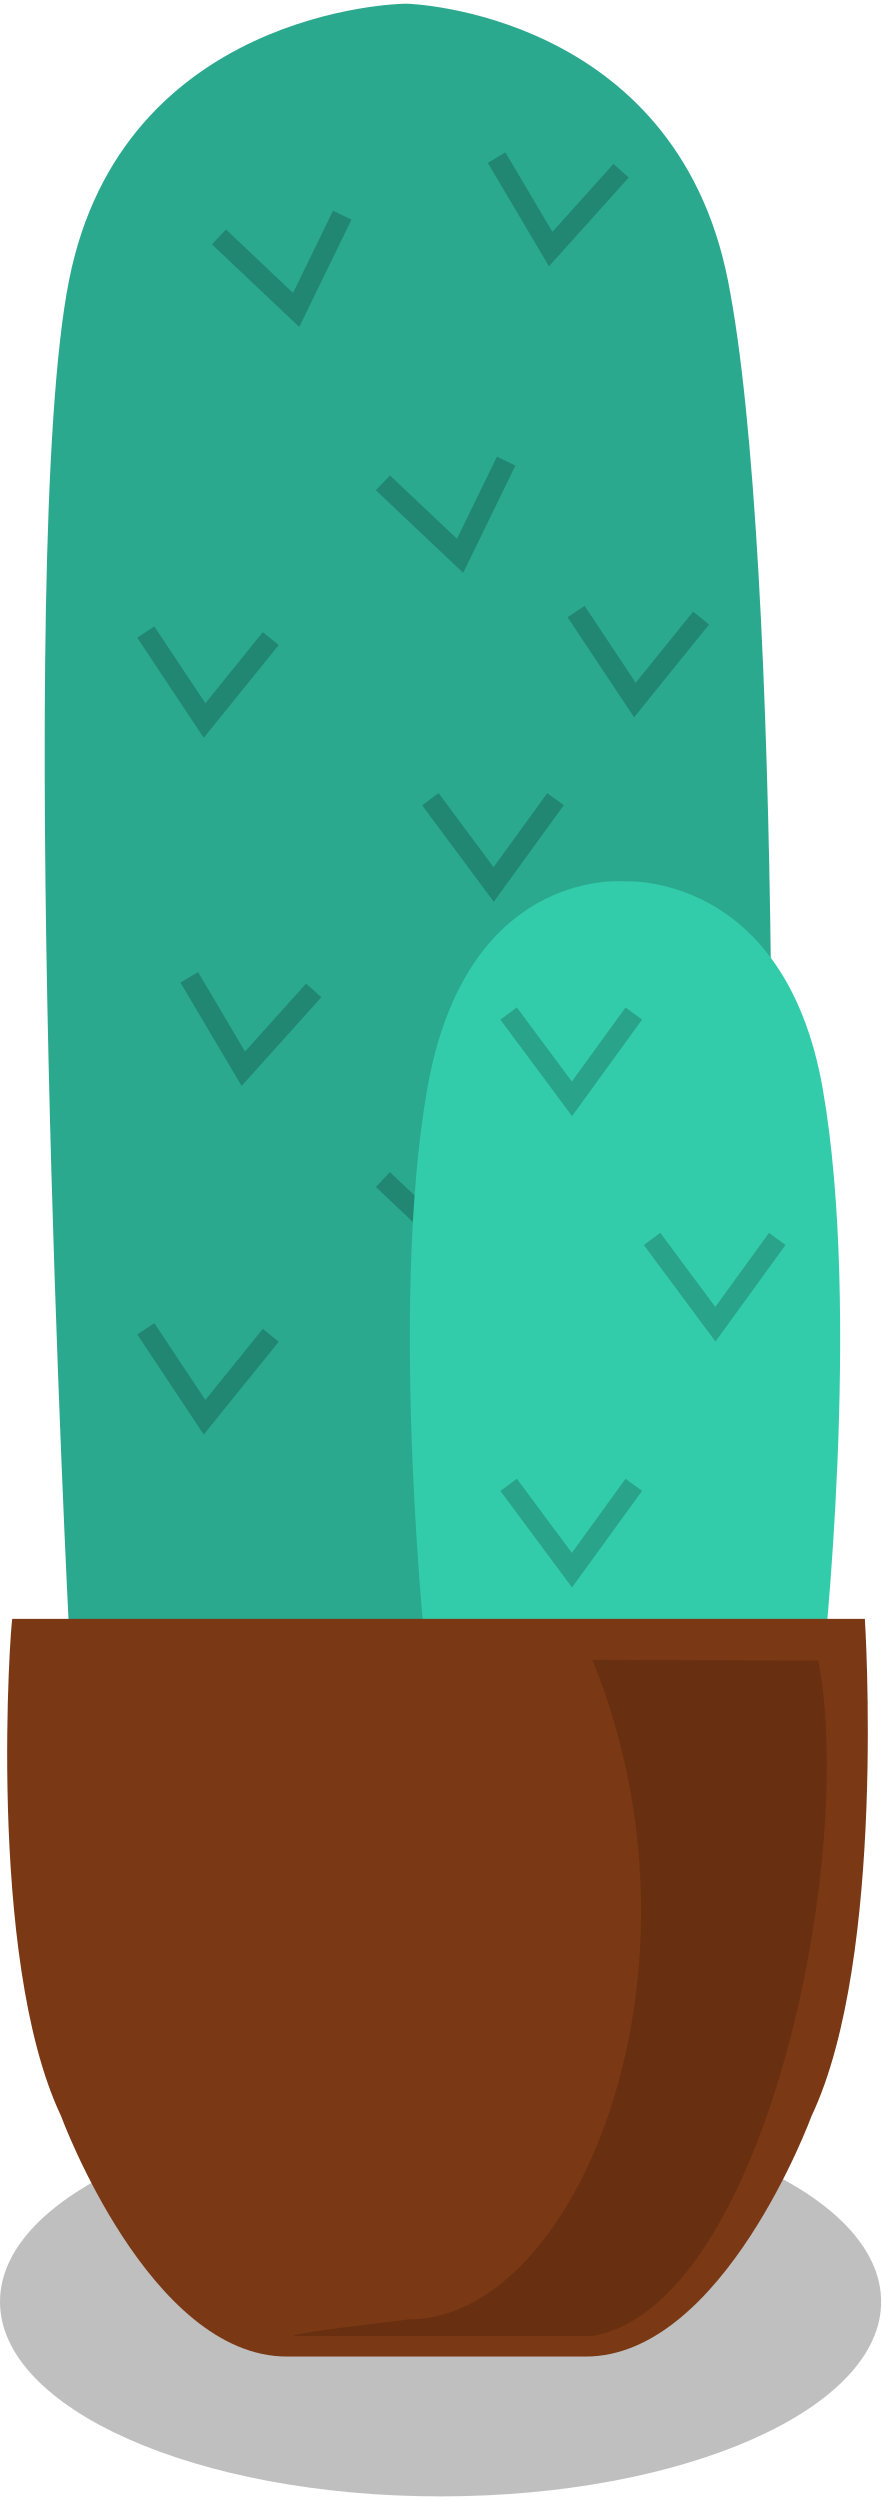
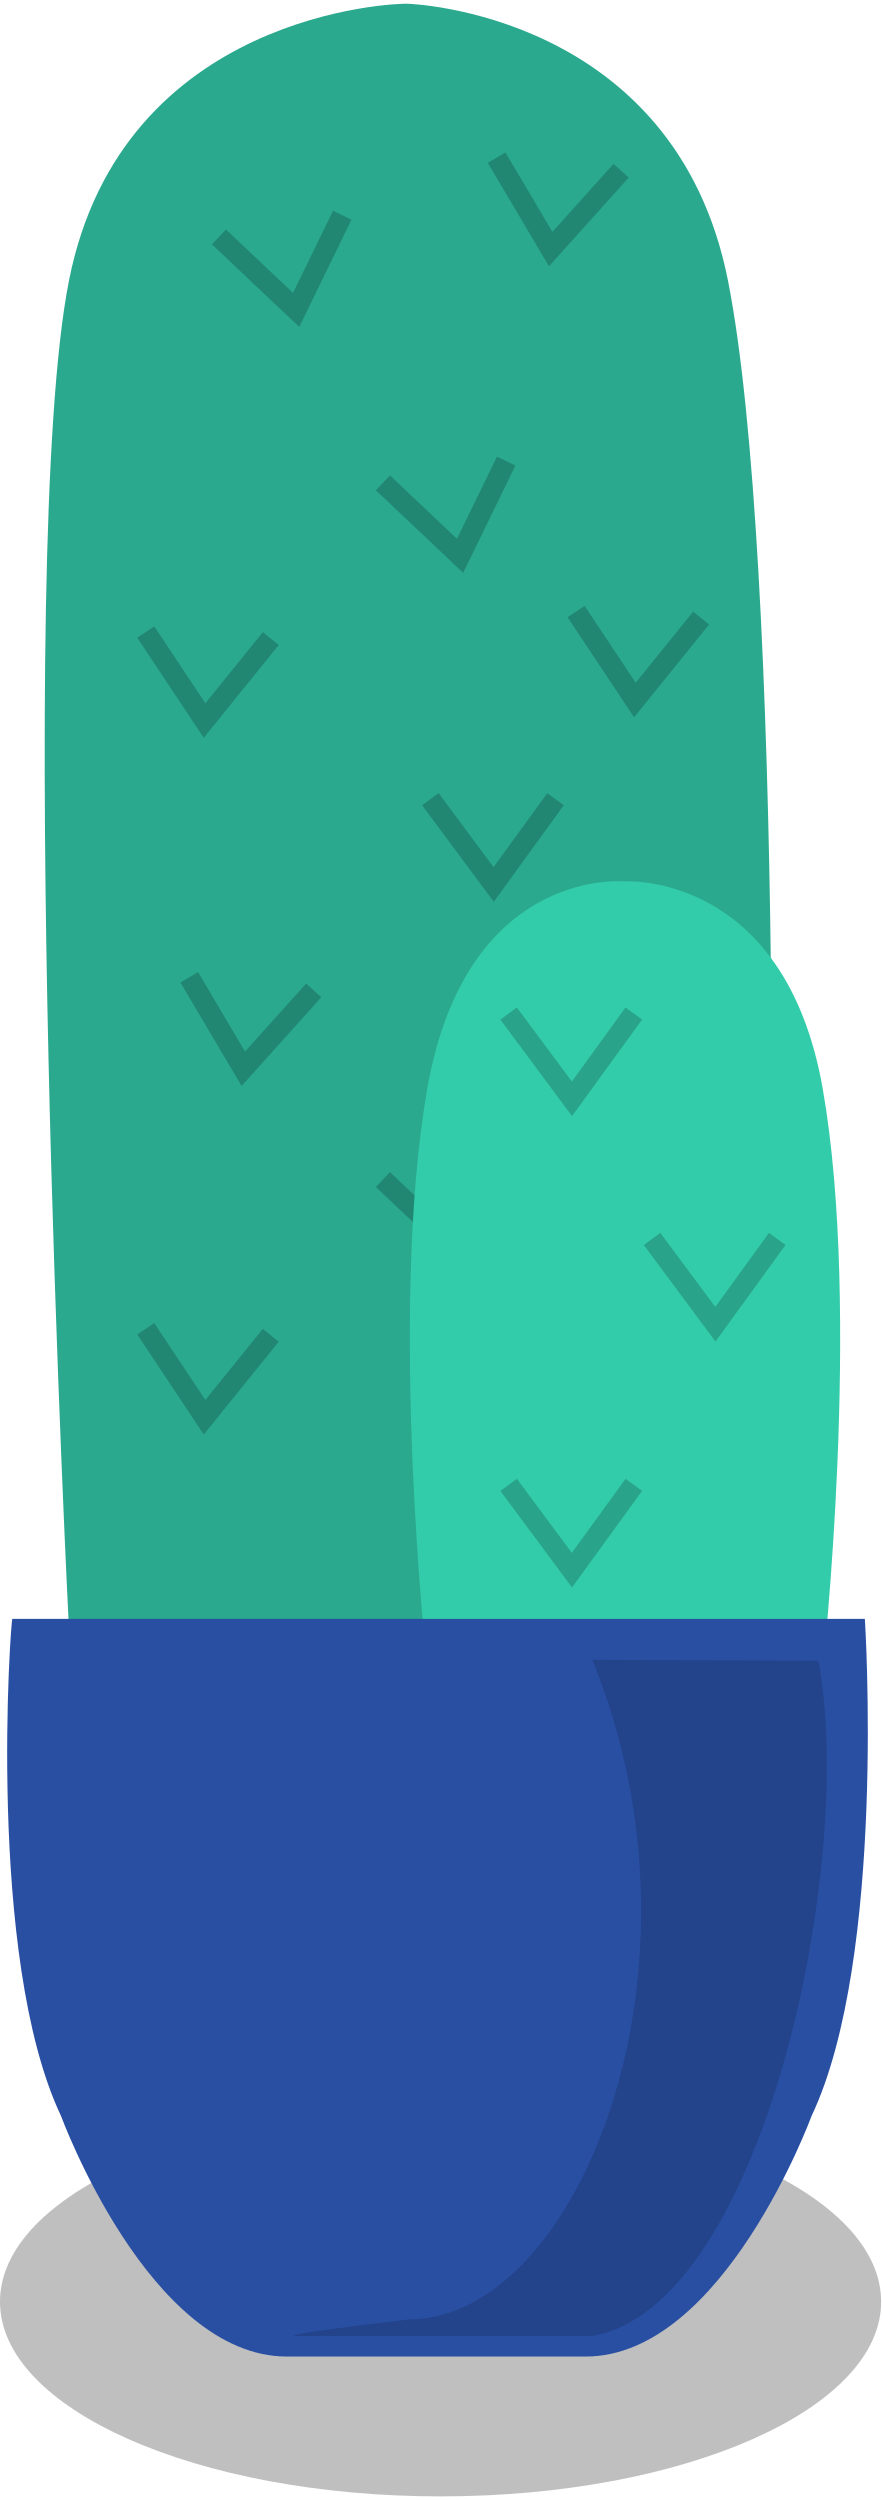
<svg xmlns="http://www.w3.org/2000/svg" viewBox="0 0 43 122">
  <g fill="none" fill-rule="evenodd">
    <path fill="#2AA98E" d="M19.911.183C19.352.145 5.971.585 3.37 13.673c-2.675 13.454 0 65.91 0 65.91L37.035 80c.9-12.584 1.161-52.873-1.514-66.326C32.918.584 19.927.186 19.91.184z" />
    <path stroke="#000" stroke-opacity=".2" d="M7.113 30.843l2.869 4.319 3.232-4M28.113 29.843l2.869 4.319 3.232-4M18.685 23.562l3.767 3.563 2.25-4.624M10.685 11.562l3.767 3.563 2.25-4.624M21 39l3.091 4.163L27.109 39M9.234 47.692l2.64 4.463 3.436-3.824M24.234 7.692l2.64 4.463 3.436-3.824M7.113 64.843l2.869 4.319 3.232-4M18.685 57.562l3.767 3.563 2.25-4.624M21 73l3.091 4.163L27.109 73" />
  </g>
  <g fill="none" fill-rule="evenodd">
    <path fill="#33CCAB" d="M40.15 53.13c-1.863-10.604-9.655-10.118-9.665-10.12-.4-.03-7.772-.484-9.634 10.12-1.915 10.9 0 28.285 0 28.285l9.61 1.572V83l.038-.007.038.007v-.013l9.612-1.572s1.915-17.385 0-28.285" />
    <path stroke="#000" stroke-opacity=".2" d="M31.82 60.46l3.091 4.163 3.018-4.163M24.82 49.46l3.091 4.163 3.018-4.163M24.82 72.46l3.091 4.163 3.018-4.163" />
  </g>
  <path fill="#000" fill-opacity=".25" d="M43 112.324c0 5.248-9.627 9.5-21.5 9.5-11.875 0-21.5-4.252-21.5-9.5s9.625-9.5 21.5-9.5c11.873 0 21.5 4.252 21.5 9.5" />
-   <path fill="#7A3814" d="M42.205 79s1.07 16.504-2.6 24.258c0 0-4.311 11.742-11.026 11.742H14.002c-6.715 0-11.025-11.742-11.025-11.742C-.692 95.504.53 78.982.602 79h41.603z" />
+   <path fill="#294FA3" d="M42.205 79s1.07 16.504-2.6 24.258c0 0-4.311 11.742-11.026 11.742H14.002c-6.715 0-11.025-11.742-11.025-11.742C-.692 95.504.53 78.982.602 79h41.603z" />
  <path fill="#000" fill-rule="nonzero" d="M28.906 81c6.199 15.186-.755 32.185-8.944 32.185-4.535.54-6.322.811-5.36.815h14.304c8.37-1.467 12.886-23.251 11.03-32.957L28.907 81z" opacity=".15" />
</svg>
